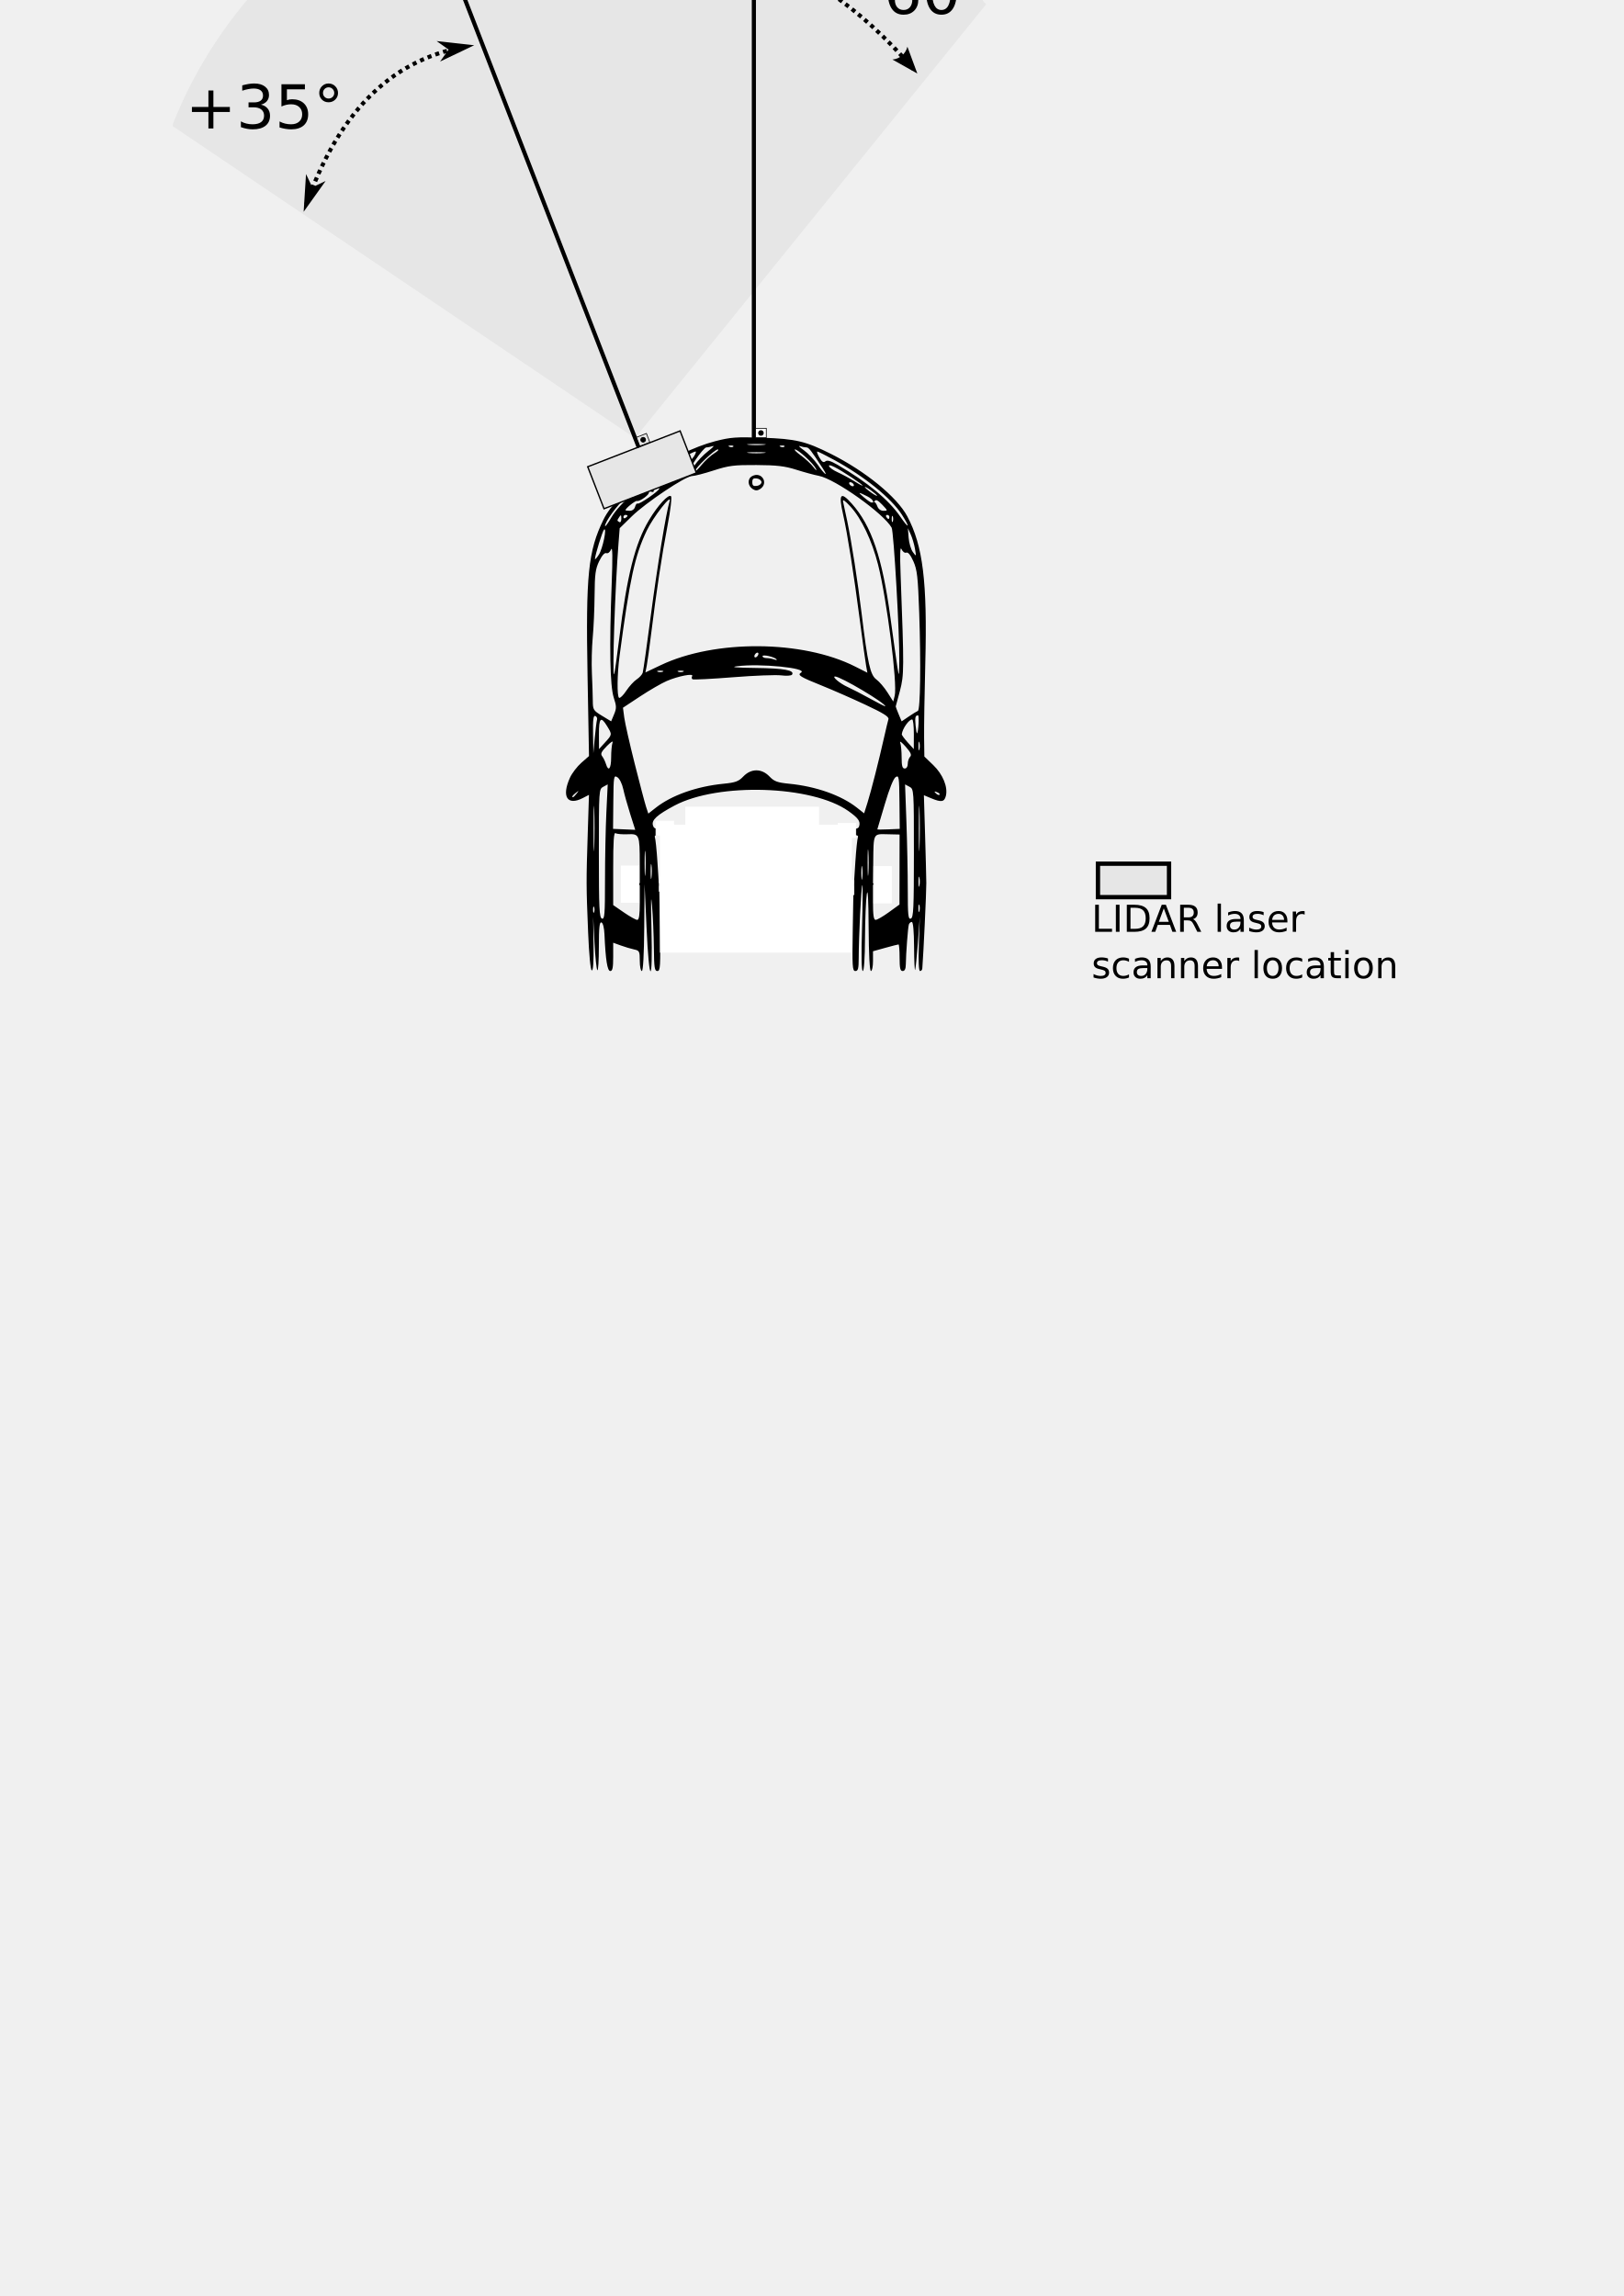
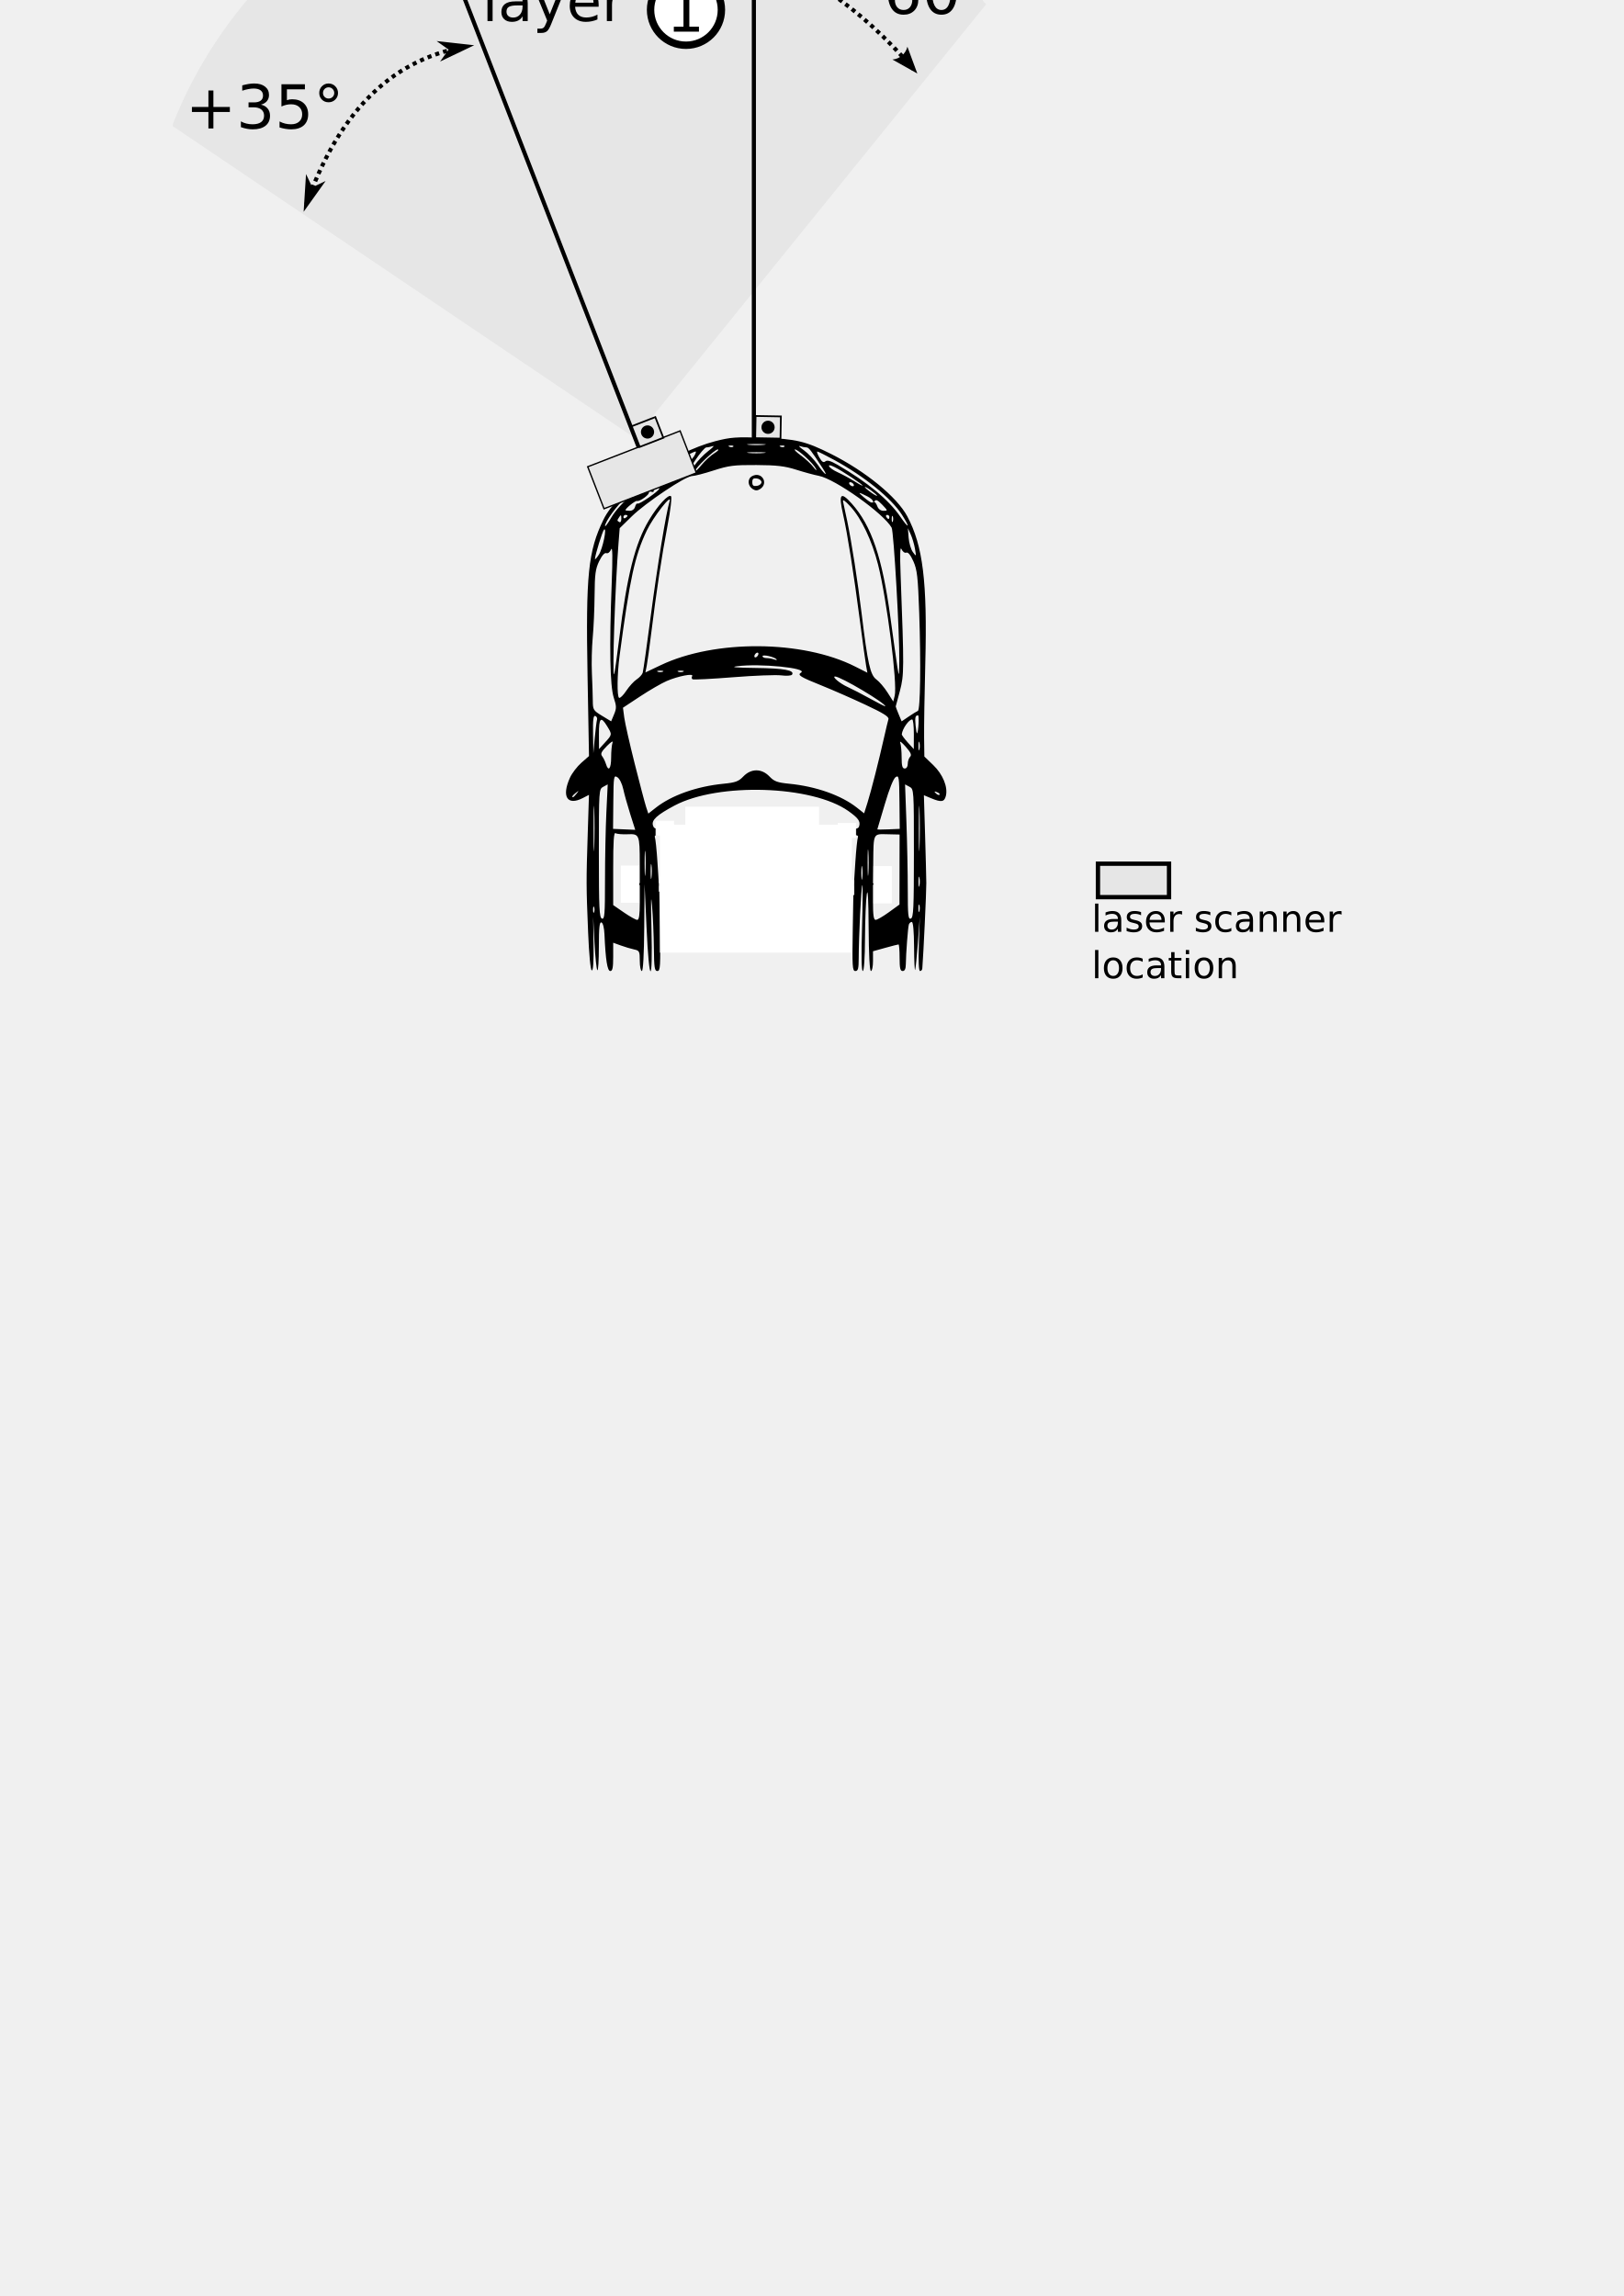
<svg xmlns="http://www.w3.org/2000/svg" width="210mm" height="297mm" id="svg2" version="1.1">
  <defs id="defs4">
    <marker orient="auto" refY="0.0" refX="0.0" id="Arrow1Mend" style="overflow:visible;">
      <path id="path7470" d="M 0.0,0.0 L 5.0,-5.0 L -12.5,0.0 L 5.0,5.0 L 0.0,0.0 z " style="fill-rule:evenodd;stroke:#000000;stroke-width:1.0pt;marker-start:none;" transform="scale(0.4) rotate(180) translate(10,0)" />
    </marker>
    <marker orient="auto" refY="0.0" refX="0.0" id="Arrow1Mstart" style="overflow:visible">
      <path id="path7467" d="M 0.0,0.0 L 5.0,-5.0 L -12.5,0.0 L 5.0,5.0 L 0.0,0.0 z " style="fill-rule:evenodd;stroke:#000000;stroke-width:1.0pt;marker-start:none" transform="scale(0.4) translate(10,0)" />
    </marker>
    <marker orient="auto" refY="0.0" refX="0.0" id="Arrow2Mend" style="overflow:visible;">
      <path id="path7488" style="font-size:12.0;fill-rule:evenodd;stroke-width:0.625;stroke-linejoin:round;" d="M 8.719,4.034 L -2.207,0.016 L 8.719,-4.002 C 6.973,-1.63 6.983,1.616 8.719,4.034 z " transform="scale(0.6) rotate(180) translate(0,0)" />
    </marker>
    <marker orient="auto" refY="0.0" refX="0.0" id="Arrow2Mstart" style="overflow:visible">
      <path id="path7485" style="font-size:12.0;fill-rule:evenodd;stroke-width:0.625;stroke-linejoin:round" d="M 8.719,4.034 L -2.207,0.016 L 8.719,-4.002 C 6.973,-1.63 6.983,1.616 8.719,4.034 z " transform="scale(0.6) translate(0,0)" />
    </marker>
    <marker orient="auto" refY="0.0" refX="0.0" id="Arrow1Lstart" style="overflow:visible">
      <path id="path7461" d="M 0.0,0.0 L 5.0,-5.0 L -12.5,0.0 L 5.0,5.0 L 0.0,0.0 z " style="fill-rule:evenodd;stroke:#000000;stroke-width:1.0pt;marker-start:none" transform="scale(0.8) translate(12.5,0)" />
    </marker>
    <marker orient="auto" refY="0" refX="0" id="Arrow1Mstart-8" style="overflow:visible">
      <path id="path7467-1" d="M 0,0 5,-5 -12.5,0 5,5 0,0 z" style="fill-rule:evenodd;stroke:#000000;stroke-width:1pt;marker-start:none" transform="matrix(0.4,0,0,0.4,4,0)" />
    </marker>
    <marker orient="auto" refY="0" refX="0" id="Arrow1Mend-8" style="overflow:visible">
      <path id="path7470-3" d="M 0,0 5,-5 -12.5,0 5,5 0,0 z" style="fill-rule:evenodd;stroke:#000000;stroke-width:1pt;marker-start:none" transform="matrix(-0.4,0,0,-0.4,-4,0)" />
    </marker>
    <marker orient="auto" refY="0" refX="0" id="Arrow2Mstart-7" style="overflow:visible">
      <path id="path7485-1" style="font-size:12px;fill-rule:evenodd;stroke-width:0.625;stroke-linejoin:round" d="M 8.719,4.034 -2.207,0.016 8.719,-4.002 c -1.745,2.372 -1.735,5.617 -6e-7,8.035 z" transform="scale(0.6,0.6)" />
    </marker>
    <marker orient="auto" refY="0" refX="0" id="Arrow2Mend-7" style="overflow:visible">
      <path id="path7488-0" style="font-size:12px;fill-rule:evenodd;stroke-width:0.625;stroke-linejoin:round" d="M 8.719,4.034 -2.207,0.016 8.719,-4.002 c -1.745,2.372 -1.735,5.617 -6e-7,8.035 z" transform="scale(-0.6,-0.6)" />
    </marker>
    <marker orient="auto" refY="0" refX="0" id="marker9490" style="overflow:visible">
      <path id="path9492" style="font-size:12px;fill-rule:evenodd;stroke-width:0.625;stroke-linejoin:round" d="M 8.719,4.034 -2.207,0.016 8.719,-4.002 c -1.745,2.372 -1.735,5.617 -6e-7,8.035 z" transform="scale(-0.6,-0.6)" />
    </marker>
    <marker orient="auto" refY="0" refX="0" id="Arrow2Mend-4" style="overflow:visible">
      <path id="path7488-8" style="font-size:12px;fill-rule:evenodd;stroke-width:0.625;stroke-linejoin:round" d="M 8.719,4.034 -2.207,0.016 8.719,-4.002 c -1.745,2.372 -1.735,5.617 -6e-7,8.035 z" transform="scale(-0.6,-0.6)" />
    </marker>
    <marker orient="auto" refY="0" refX="0" id="Arrow2Mstart-4" style="overflow:visible">
      <path id="path7485-0" style="font-size:12px;fill-rule:evenodd;stroke-width:0.625;stroke-linejoin:round" d="M 8.719,4.034 -2.207,0.016 8.719,-4.002 c -1.745,2.372 -1.735,5.617 -6e-7,8.035 z" transform="scale(0.6,0.6)" />
    </marker>
    <marker orient="auto" refY="0" refX="0" id="marker9719" style="overflow:visible">
      <path id="path9721" style="font-size:12px;fill-rule:evenodd;stroke-width:0.625;stroke-linejoin:round" d="M 8.719,4.034 -2.207,0.016 8.719,-4.002 c -1.745,2.372 -1.735,5.617 -6e-7,8.035 z" transform="scale(-0.6,-0.6)" />
    </marker>
    <marker orient="auto" refY="0" refX="0" id="Arrow1Mstart-7" style="overflow:visible">
      <path id="path7467-6" d="M 0,0 5,-5 -12.5,0 5,5 0,0 z" style="fill-rule:evenodd;stroke:#000000;stroke-width:1pt;marker-start:none" transform="matrix(0.4,0,0,0.4,4,0)" />
    </marker>
    <marker orient="auto" refY="0" refX="0" id="Arrow1Mend-3" style="overflow:visible">
      <path id="path7470-2" d="M 0,0 5,-5 -12.5,0 5,5 0,0 z" style="fill-rule:evenodd;stroke:#000000;stroke-width:1pt;marker-start:none" transform="matrix(-0.4,0,0,-0.4,-4,0)" />
    </marker>
    <marker orient="auto" refY="0" refX="0" id="Arrow2Mend-0" style="overflow:visible">
      <path id="path7488-9" style="font-size:12px;fill-rule:evenodd;stroke-width:0.625;stroke-linejoin:round" d="M 8.719,4.034 -2.207,0.016 8.719,-4.002 c -1.745,2.372 -1.735,5.617 -6e-7,8.035 z" transform="scale(-0.6,-0.6)" />
    </marker>
    <marker orient="auto" refY="0" refX="0" id="Arrow2Mstart-3" style="overflow:visible">
      <path id="path7485-9" style="font-size:12px;fill-rule:evenodd;stroke-width:0.625;stroke-linejoin:round" d="M 8.719,4.034 -2.207,0.016 8.719,-4.002 c -1.745,2.372 -1.735,5.617 -6e-7,8.035 z" transform="scale(0.6,0.6)" />
    </marker>
    <marker orient="auto" refY="0" refX="0" id="marker9915" style="overflow:visible">
      <path id="path9917" style="font-size:12px;fill-rule:evenodd;stroke-width:0.625;stroke-linejoin:round" d="M 8.719,4.034 -2.207,0.016 8.719,-4.002 c -1.745,2.372 -1.735,5.617 -6e-7,8.035 z" transform="scale(-0.6,-0.6)" />
    </marker>
    <marker orient="auto" refY="0" refX="0" id="Arrow1Mstart-9" style="overflow:visible">
      <path id="path7467-0" d="M 0,0 5,-5 -12.5,0 5,5 0,0 z" style="fill-rule:evenodd;stroke:#000000;stroke-width:1pt;marker-start:none" transform="matrix(0.4,0,0,0.4,4,0)" />
    </marker>
    <marker orient="auto" refY="0" refX="0" id="Arrow1Mend-4" style="overflow:visible">
      <path id="path7470-6" d="M 0,0 5,-5 -12.5,0 5,5 0,0 z" style="fill-rule:evenodd;stroke:#000000;stroke-width:1pt;marker-start:none" transform="matrix(-0.4,0,0,-0.4,-4,0)" />
    </marker>
    <marker orient="auto" refY="0" refX="0" id="Arrow2Mend-6" style="overflow:visible">
      <path id="path7488-6" style="font-size:12px;fill-rule:evenodd;stroke-width:0.625;stroke-linejoin:round" d="M 8.719,4.034 -2.207,0.016 8.719,-4.002 c -1.745,2.372 -1.735,5.617 -6e-7,8.035 z" transform="scale(-0.6,-0.6)" />
    </marker>
    <marker orient="auto" refY="0" refX="0" id="Arrow2Mstart-77" style="overflow:visible">
      <path id="path7485-6" style="font-size:12px;fill-rule:evenodd;stroke-width:0.625;stroke-linejoin:round" d="M 8.719,4.034 -2.207,0.016 8.719,-4.002 c -1.745,2.372 -1.735,5.617 -6e-7,8.035 z" transform="scale(0.6,0.6)" />
    </marker>
    <marker orient="auto" refY="0" refX="0" id="marker11349" style="overflow:visible">
      <path id="path11351" style="font-size:12px;fill-rule:evenodd;stroke-width:0.625;stroke-linejoin:round" d="M 8.719,4.034 -2.207,0.016 8.719,-4.002 c -1.745,2.372 -1.735,5.617 -6e-7,8.035 z" transform="scale(-0.6,-0.6)" />
    </marker>
    <marker orient="auto" refY="0" refX="0" id="Arrow1Mstart-1" style="overflow:visible">
      <path id="path7467-5" d="M 0,0 5,-5 -12.5,0 5,5 0,0 z" style="fill-rule:evenodd;stroke:#000000;stroke-width:1pt;marker-start:none" transform="matrix(0.4,0,0,0.4,4,0)" />
    </marker>
    <marker orient="auto" refY="0" refX="0" id="Arrow1Mend-1" style="overflow:visible">
      <path id="path7470-20" d="M 0,0 5,-5 -12.5,0 5,5 0,0 z" style="fill-rule:evenodd;stroke:#000000;stroke-width:1pt;marker-start:none" transform="matrix(-0.4,0,0,-0.4,-4,0)" />
    </marker>
  </defs>
  <g id="layer1">
    <g id="g5353" transform="translate(-5.47545,9.85581)">
      <path id="path2940" d="m 284.081,370.372 c 1.002,-2.205 3.506,-5.488 5.565,-7.295 l 3.743,-3.287 -0.708,-39.205 c -0.894,-49.495 0.284,-61.028 7.815,-76.473 6.905,-14.163 33.544,-32.817 54.668,-38.282 7.407,-1.917 10.24,-2.124 23,-1.684 16.33,0.563 21.094,1.691 33.552,7.944 16.847,8.457 32.216,21.028 37.247,30.466 7.68,14.41 9.85,32.088 8.815,71.824 -0.387,14.85 -0.648,31.192 -0.581,36.316 l 0.122,9.316 4.345,4.184 c 4.716,4.541 7.254,10.755 6.165,15.094 -0.744,2.966 -2.228,3.196 -7.206,1.116 l -3.529,-1.475 0.563,18.725 c 0.31,10.299 0.588,21.2 0.617,24.225 0.042,4.242 -1.377,34.493 -1.957,41.75 -0.055,0.688 -0.552,1.25 -1.104,1.25 -0.644,0 -0.845,-4.754 -0.56,-13.25 l 0.443,-13.25 -0.923,12.45 c -0.507,6.847 -1.12,12.922 -1.361,13.5 -0.241,0.578 -0.473,-4.462 -0.517,-11.2 -0.05,-7.697 -0.462,-12.25 -1.11,-12.25 -0.567,0 -1.216,0.562 -1.443,1.25 -0.44,1.338 -1.413,14.124 -1.483,19.5 -0.029,2.203 -0.526,3.25 -1.543,3.25 -1.179,0 -1.5,-1.389 -1.5,-6.5 0,-3.575 -0.232,-6.5 -0.515,-6.5 -0.283,0 -3.208,0.749 -6.5,1.664 l -5.985,1.664 0,4.836 c 0,2.66 -0.45,4.836 -1,4.836 -0.631,0 -1.049,-7.839 -1.134,-21.25 -0.089,-14.212 -0.392,-19.594 -0.912,-16.25 -0.428,2.75 -0.818,12.312 -0.866,21.25 -0.054,10.011 -0.468,16.25 -1.079,16.25 -0.643,0 -0.771,-7.454 -0.362,-21.25 0.346,-11.688 0.402,-21.025 0.125,-20.75 -0.532,0.527 -1.743,25.117 -1.761,35.75 -0.009,5.093 -0.311,6.25 -1.632,6.25 -1.456,0 -1.584,-2.126 -1.25,-20.75 l 0.372,-20.75 -20.5,-0.531 -20.5,-0.531 20.603,-0.219 20.603,-0.219 0.679,-10.501 c 0.373,-5.775 0.938,-11.175 1.254,-12 0.5,-1.304 -2.24,-1.499 -21.032,-1.499 -13.738,0 -21.607,-0.364 -21.607,-1 0,-0.635 7.794,-1 21.383,-1 20.373,0 21.408,-0.092 21.894,-1.954 0.603,-2.304 -0.532,-3.861 -5.278,-7.241 -17.682,-12.596 -63.655,-14.063 -85,-2.712 -8.609,4.578 -11.382,7.129 -10.561,9.715 0.688,2.168 0.932,2.192 22.687,2.192 14.406,0 21.778,0.345 21.374,1 -0.381,0.617 -8.879,1 -22.166,1 -18.739,0 -21.473,0.195 -20.973,1.499 0.316,0.825 0.881,6.225 1.254,12 l 0.679,10.501 21.103,0.219 21.103,0.219 -21,0.531 -21,0.531 0.354,20.75 c 0.316,18.525 0.182,20.75 -1.25,20.75 -1.371,0 -1.621,-1.638 -1.716,-11.25 -0.062,-6.188 -0.468,-15.525 -0.904,-20.75 -0.529,-6.345 -0.621,-2.608 -0.278,11.25 0.695,28.067 -1.129,27.688 -2.403,-0.5 l -0.961,-21.25 -0.171,21.25 c -0.108,13.386 -0.541,21.25 -1.171,21.25 -0.55,0 -1,-2.241 -1,-4.981 0,-4.626 -0.196,-5.022 -2.75,-5.563 -1.512,-0.32 -4.438,-1.193 -6.5,-1.939 l -3.75,-1.356 0,6.92 c 0,5.312 -0.33,6.92 -1.42,6.92 -1.439,0 -2.3,-5.422 -2.844,-17.921 -0.142,-3.268 -0.732,-5.585 -1.486,-5.833 -0.954,-0.315 -1.25,2.485 -1.25,11.838 0,6.737 -0.332,11.918 -0.739,11.511 -0.406,-0.406 -1.034,-6.444 -1.394,-13.417 l -0.655,-12.678 0.181,13.262 c 0.12,8.789 -0.169,13.147 -0.856,12.919 -0.628,-0.208 -1.338,-7.605 -1.8,-18.762 -0.93,-22.445 -0.938,-24.611 -0.18,-48.236 l 0.604,-18.817 -3.031,1.567 c -7.559,3.909 -10.464,-0.699 -6.265,-9.941 z m 1.513,9.509 c 0.208,0 0.995,-0.787 1.75,-1.75 1.244,-1.586 1.208,-1.621 -0.378,-0.378 -1.666,1.306 -2.195,2.128 -1.372,2.128 z m 9.654,-47.096 c 0.03,4.36 0.262,4.736 4.502,7.309 l 4.471,2.713 1.42,-3.398 c 1.243,-2.975 1.224,-3.997 -0.154,-8.213 -1.841,-5.633 -2.194,-24.83 -1.017,-55.315 0.516,-13.371 0.436,-18.76 -0.256,-17.145 -0.578,1.348 -1.582,2.135 -2.348,1.841 -0.845,-0.324 -2.133,1.121 -3.494,3.922 -1.824,3.755 -2.17,6.312 -2.254,16.659 -0.055,6.723 -0.464,16.048 -0.911,20.723 -0.446,4.675 -0.627,12.507 -0.401,17.404 0.226,4.897 0.425,10.972 0.442,13.5 z m 0.966,18.096 c 0.383,-4.125 0.877,-8.119 1.099,-8.875 0.222,-0.756 -0.159,-1.581 -0.847,-1.833 -0.95,-0.348 -1.214,1.782 -1.099,8.875 l 0.151,9.333 0.696,-7.5 z m -0.252,53.199 c 0.182,-5.115 0.181,-13.215 -0.002,-18 -0.183,-4.785 -0.332,-0.599 -0.331,9.301 10e-4,9.9 0.151,13.815 0.333,8.699 z m -0.084,32.051 c 0.277,-0.688 0.277,-1.812 0,-2.5 -0.277,-0.688 -0.504,-0.125 -0.504,1.25 0,1.375 0.227,1.938 0.504,1.25 z m 2.352,-174.841 c 1.899,-2.963 4.09,-13.67 2.495,-12.194 -0.741,0.685 -4.308,12.213 -4.421,14.285 -0.03,0.55 0.837,-0.391 1.926,-2.091 z m 3.015,91.825 c 3.518,-3.868 3.514,-3.831 0.982,-7.984 -3.048,-4.999 -4.014,-4.029 -3.982,4 l 0.029,7.25 2.971,-3.266 z m 0.42,10.516 c 1.226,4.023 2.551,2.378 2.551,-3.168 0,-2.98 0.306,-6.243 0.681,-7.25 0.396,-1.064 -0.763,-0.365 -2.764,1.668 -2.766,2.811 -3.219,3.795 -2.299,5 0.63,0.825 1.454,2.513 1.831,3.75 z m -1.949,75.612 c 1.301,0.499 1.5,-1.981 1.5,-18.735 0,-10.621 0.297,-25.511 0.661,-33.09 l 0.661,-13.779 -2.161,1.156 c -2.144,1.147 -2.161,1.402 -2.161,32.514 0,26.951 0.211,31.439 1.5,31.933 z m 4.673,-196.231 c 1.9,-3.26 5.829,-7.581 10.002,-11 9.668,-7.92 24.791,-17.276 26.863,-16.618 1.096,0.348 2.283,-0.355 3.352,-1.987 0.91,-1.389 1.307,-2.519 0.882,-2.511 -1.546,0.028 -15.936,8.295 -22.273,12.796 -3.575,2.539 -8.708,6.658 -11.407,9.153 -4.811,4.448 -10.615,12.399 -10.571,14.483 0.012,0.58 1.43,-1.362 3.151,-4.315 z m 1.264,76.765 c 0.241,-0.241 1.371,-8.078 2.511,-17.417 3.757,-30.761 7.732,-46.565 14.585,-57.987 4.327,-7.212 9.523,-12.835 10.737,-11.621 0.5,0.5 -0.225,6.607 -1.693,14.252 -2.751,14.331 -5.532,32.705 -8.013,52.941 -0.847,6.91 -1.828,14.003 -2.18,15.761 l -0.639,3.197 7.575,-3.597 c 26.436,-12.554 69.262,-12.255 94.852,0.662 l 6.079,3.069 -0.607,-3.328 c -0.334,-1.83 -1.719,-11.878 -3.077,-22.328 -2.954,-22.731 -6.073,-42.43 -8.196,-51.762 -2.299,-10.106 -1.239,-11.407 4.266,-5.238 9.643,10.805 14.923,26.384 18.887,55.728 1.432,10.6 2.965,21.522 3.408,24.272 0.772,4.802 0.808,4.683 0.918,-3 0.187,-13.033 -2.695,-63.342 -3.737,-65.245 -3.75,-6.848 -27.625,-23.849 -35.615,-25.36 -2.2,-0.416 -7.15,-1.757 -11,-2.981 -5.61,-1.783 -9.481,-2.238 -19.5,-2.293 -10.995,-0.061 -13.513,0.259 -20.911,2.655 -4.626,1.498 -9.375,2.724 -10.553,2.724 -3.157,0 -22.614,13.026 -29.444,19.711 l -5.913,5.789 -0.587,7.5 c -1.663,21.243 -3.135,64.876 -2.154,63.896 z m 67.502,-96.863 c 4.659,-2.493 8.283,3.557 3.811,6.36 -1.27,0.796 -2.23,0.796 -3.5,0 -2.584,-1.62 -2.752,-5.054 -0.311,-6.36 z m 2.311,4.787 c 1.238,-0.176 2.25,-0.995 2.25,-1.82 0,-0.825 -1.012,-1.644 -2.25,-1.82 -1.732,-0.246 -2.25,0.173 -2.25,1.82 0,1.646 0.518,2.065 2.25,1.82 z m -64.897,167.913 5.423,0.233 -2.446,-7.702 c -1.345,-4.236 -2.886,-9.756 -3.424,-12.265 -0.547,-2.548 -1.803,-5.077 -2.846,-5.728 -1.785,-1.115 -1.873,-0.587 -1.999,12.032 l -0.132,13.198 5.423,0.233 z m -0.095,40.645 c 2.892,1.992 5.817,3.622 6.5,3.622 0.891,0 1.241,-2.402 1.241,-8.518 l 0,-8.518 -3.75,0.268 c -2.062,0.147 -3.75,-0.182 -3.75,-0.732 0,-0.55 1.688,-0.879 3.75,-0.732 l 3.75,0.268 -0.014,-9.768 c -0.019,-13.958 -0.206,-14.403 -5.934,-14.141 -2.58,0.118 -5.223,-0.114 -5.872,-0.515 -0.89,-0.55 -1.18,3.677 -1.18,17.208 l 0,17.937 5.259,3.622 z m -2.259,-190.878 c 0.558,0.345 0.993,-0.403 0.985,-1.691 -0.012,-1.858 -0.205,-2.016 -0.985,-0.809 -1.202,1.861 -1.202,1.757 0,2.5 z m -0.122,85.925 c 0.483,0.298 2.057,-1.239 3.498,-3.417 1.441,-2.178 3.728,-4.685 5.083,-5.573 1.355,-0.888 2.694,-2.361 2.976,-3.274 0.282,-0.913 2.076,-13.586 3.985,-28.161 3.097,-23.636 7.501,-50.447 9.137,-55.621 1.379,-4.362 -8.052,7.728 -11.165,14.314 -5.867,12.409 -8.24,23.366 -13.282,61.306 -1.177,8.86 -1.302,19.764 -0.233,20.425 z m 3.122,-87.925 c 0.55,-0.34 1,-0.816 1,-1.059 0,-0.243 -0.45,-0.441 -1,-0.441 -0.55,0 -1,0.477 -1,1.059 0,0.582 0.45,0.781 1,0.441 z m 4.541,120.231 c 2.462,9.773 4.96,19.239 5.551,21.037 l 1.075,3.268 3.667,-2.885 c 7.733,-6.085 19.993,-10.422 33.114,-11.715 5.833,-0.575 7.343,-1.131 9.669,-3.559 3.813,-3.98 8.952,-3.98 12.766,0 2.326,2.428 3.837,2.984 9.669,3.559 13.063,1.287 25.382,5.631 33.03,11.648 l 3.583,2.818 1.649,-5.233 c 1.759,-5.579 5.59,-20.663 8.171,-32.17 0.864,-3.85 1.79,-7.716 2.059,-8.592 0.372,-1.212 -2.319,-2.908 -11.278,-7.108 -6.472,-3.034 -16.042,-7.233 -21.267,-9.332 -10.688,-4.293 -12.096,-5.174 -10.174,-6.362 3.626,-2.241 -20.156,-4.602 -31.326,-3.11 -3.416,0.456 -0.464,0.722 9.322,0.839 13.701,0.164 18.938,1.125 17.631,3.239 -0.34,0.55 -2.637,0.718 -5.278,0.384 -2.572,-0.325 -13.201,0.087 -23.62,0.915 -10.419,0.827 -19.314,1.276 -19.766,0.996 -0.452,-0.28 -0.533,-0.976 -0.179,-1.548 0.946,-1.531 -6.89,-0.02 -12.476,2.405 -2.549,1.107 -8.396,4.495 -12.995,7.53 l -8.361,5.517 0.643,4.844 c 0.353,2.664 2.657,12.84 5.119,22.613 z m -2.447,-123.731 c 1.249,0 2.304,-0.803 2.614,-1.989 0.286,-1.094 0.84,-1.791 1.23,-1.55 0.829,0.512 10.588,-6.232 10.511,-7.264 -0.029,-0.384 0.871,-1.529 2,-2.546 1.67,-1.504 1.401,-1.459 -1.448,0.245 -1.925,1.152 -3.369,2.601 -3.209,3.221 0.17,0.659 -0.371,0.873 -1.302,0.516 -0.876,-0.336 -1.348,-0.216 -1.049,0.268 0.609,0.985 -4.444,4.692 -5.826,4.275 -0.778,-0.235 -5.613,3.639 -5.613,4.498 0,0.179 0.942,0.326 2.094,0.326 z m 8.656,-10.872 c 6.254,-4.393 14.379,-9.128 15.662,-9.128 0.755,0 1.624,-0.652 1.93,-1.449 0.398,-1.037 0.073,-1.266 -1.143,-0.806 -1.727,0.654 -15.577,9.494 -17.917,11.436 -2.343,1.945 -1.323,1.908 1.468,-0.053 z m -1.012,188.088 c 0.203,-2.906 0.201,-7.406 -0.005,-10 -0.205,-2.594 -0.371,-0.216 -0.368,5.284 0.003,5.5 0.171,7.622 0.373,4.716 z m 2.986,2.016 c 0.223,-1.797 0.218,-4.497 -0.01,-6 -0.228,-1.503 -0.41,-0.032 -0.405,3.268 0.006,3.3 0.192,4.529 0.415,2.732 z m 5.525,-100.57 c 0.688,-0.277 0.125,-0.504 -1.25,-0.504 -1.375,0 -1.938,0.227 -1.25,0.504 0.688,0.277 1.812,0.277 2.5,0 z m 10,0 c 0.688,-0.277 0.125,-0.504 -1.25,-0.504 -1.375,0 -1.938,0.227 -1.25,0.504 0.688,0.277 1.812,0.277 2.5,0 z m 2.236,-96.662 c 0.267,0 1.683,-1.81 3.147,-4.022 1.464,-2.212 4.508,-5.422 6.764,-7.133 2.256,-1.711 3.278,-2.826 2.271,-2.478 -1.007,0.348 -2.412,0.633 -3.121,0.633 -0.709,0 -3.143,2.812 -5.409,6.25 -4.329,6.566 -4.428,6.75 -3.653,6.75 z m 6.684,-4.39 c 1.744,-2.115 4.556,-4.691 6.25,-5.724 1.694,-1.033 2.453,-1.88 1.687,-1.882 -1.503,-0.004 -11.107,9.145 -11.107,10.581 0,0.479 1.427,-0.86 3.17,-2.975 z m 15.559,-9.005 c 0.332,-0.332 -0.258,-0.569 -1.312,-0.525 -1.165,0.048 -1.402,0.285 -0.604,0.604 0.722,0.289 1.584,0.253 1.917,-0.079 z m 15.021,-0.876 c 2.062,-0.216 0.375,-0.392 -3.75,-0.392 -4.125,0 -5.812,0.177 -3.75,0.392 2.062,0.216 5.438,0.216 7.5,0 z m 0,4 c 2.062,-0.216 0.375,-0.392 -3.75,-0.392 -4.125,0 -5.812,0.177 -3.75,0.392 2.062,0.216 5.438,0.216 7.5,0 z m -3.75,99.772 c 0.55,-0.34 1,-1.068 1,-1.618 0,-0.55 -0.45,-0.722 -1,-0.382 -0.55,0.34 -1,1.068 -1,1.618 0,0.55 0.45,0.722 1,0.382 z m 4.918,0.5 c 1.055,0 2.743,0.297 3.75,0.659 1.007,0.363 1.555,0.349 1.218,-0.031 -1.099,-1.235 -6.886,-2.545 -6.886,-1.559 0,0.512 0.863,0.93 1.918,0.93 z m 8.811,-103.396 c 0.332,-0.332 -0.258,-0.569 -1.312,-0.525 -1.165,0.048 -1.402,0.285 -0.604,0.604 0.722,0.289 1.584,0.253 1.917,-0.079 z m 14.159,10.031 c 1.284,1.656 1.799,1.984 1.219,0.778 -1.237,-2.573 -8.693,-9.414 -10.261,-9.414 -0.631,0 0.645,1.298 2.836,2.885 2.191,1.587 4.983,4.174 6.205,5.75 z m 2.116,-1.129 c 3.319,4.824 5.408,6.316 2.442,1.744 -5.751,-8.865 -6.832,-10.25 -7.997,-10.25 -0.707,0 -2.11,-0.279 -3.117,-0.619 -1.007,-0.34 -0.164,0.562 1.875,2.006 2.038,1.444 5.098,4.648 6.798,7.119 z m 3.706,-1.681 c 0.9,-0.747 2.589,-0.262 6.021,1.73 14.449,8.386 24.942,17.042 30.519,25.177 4.371,6.374 5.088,5.752 0.907,-0.787 -5.191,-8.117 -18.379,-18.791 -33.157,-26.835 -4.125,-2.245 -7.817,-4.089 -8.203,-4.097 -0.387,-0.008 0.054,1.305 0.979,2.918 1.244,2.167 2.009,2.661 2.934,1.894 z m 6.061,5.338 c 2.051,0.915 5.642,2.853 7.979,4.307 6.032,3.751 5.28,2.496 -1.006,-1.677 -7.469,-4.959 -11.806,-7.111 -11.197,-5.555 0.272,0.694 2.172,2.01 4.223,2.925 z m 4.715,104.914 c 2.208,0.992 7.277,3.616 11.264,5.83 3.987,2.214 7.25,3.854 7.25,3.644 0,-1.595 -21.852,-14.551 -24.541,-14.551 -1.703,0 2.376,3.436 6.027,5.078 z m -0.087,-81.078 c 2.117,10.111 5.161,29.68 7.078,45.5 2.928,24.169 4.181,29.764 7.153,31.935 1.457,1.064 3.914,3.93 5.46,6.369 l 2.812,4.434 0.703,-2.8 c 1.43,-5.699 -3.828,-47.175 -8.132,-64.142 -2.977,-11.734 -8.125,-22.575 -13.468,-28.358 -2.767,-2.995 -3.95,-3.788 -3.639,-2.438 0.254,1.1 1.168,5.375 2.032,9.5 z m 2.719,-17 c 0.55,0 0.722,-0.45 0.382,-1 -0.34,-0.55 -1.068,-1 -1.618,-1 -0.55,0 -0.722,0.45 -0.382,1 0.34,0.55 1.068,1 1.618,1 z m 9.132,7.964 c 0.412,0.02 1.036,-0.076 1.385,-0.214 0.349,-0.138 1.01,0.762 1.468,2 0.521,1.407 1.663,2.25 3.052,2.25 2.146,0 2.125,-0.099 -0.657,-3.002 -2.1,-2.192 -3.091,-2.664 -3.672,-1.75 -0.477,0.752 -0.801,0.817 -0.811,0.163 -0.008,-0.599 -1.253,-1.71 -2.765,-2.468 -4.597,-2.304 -4.875,-2.237 -1.75,0.427 1.65,1.407 3.337,2.574 3.75,2.594 z m -4.534,183.786 c 0.229,-1.512 0.229,-3.987 0,-5.5 -0.229,-1.512 -0.417,-0.275 -0.417,2.75 0,3.025 0.187,4.263 0.417,2.75 z m 4.284,-188.75 c 1.65,1.175 3,1.911 3,1.636 0,-0.275 -1.35,-1.461 -3,-2.636 -1.65,-1.175 -3,-1.911 -3,-1.636 0,0.275 1.35,1.461 3,2.636 z m -1.263,186.25 c 0.202,-2.888 0.202,-7.612 0,-10.5 -0.202,-2.888 -0.367,-0.525 -0.367,5.25 0,5.775 0.165,8.137 0.367,5.25 z m 5.225,4.258 c 1.629,-0.358 3.727,-0.222 4.663,0.301 1.541,0.862 1.505,1.014 -0.377,1.611 -1.143,0.363 -3.241,0.368 -4.663,0.011 l -2.585,-0.649 0,8.608 c 0,6.389 0.335,8.608 1.298,8.608 0.714,0 3.625,-1.688 6.471,-3.75 l 5.173,-3.75 0.029,-17.119 0.029,-17.119 -5.926,-0.134 c -7.064,-0.16 -6.796,-0.686 -6.958,13.702 l -0.116,10.329 2.962,-0.651 z m 4.573,-25.771 5.535,-0.238 -0.132,-13.198 c -0.122,-12.246 -0.256,-13.12 -1.862,-12.117 -1.062,0.663 -3.105,5.761 -5.288,13.198 -1.956,6.664 -3.609,12.224 -3.673,12.355 -0.064,0.131 2.375,0.131 5.419,0 z m 0.024,-151.738 c 0.243,0 0.441,-0.45 0.441,-1 0,-0.55 -0.477,-1 -1.059,-1 -0.582,0 -0.781,0.45 -0.441,1 0.34,0.55 0.816,1 1.059,1 z m 2.103,1.25 c 0.277,-0.688 0.277,-1.812 0,-2.5 -0.277,-0.688 -0.504,-0.125 -0.504,1.25 0,1.375 0.227,1.938 0.504,1.25 z m 2.838,94.097 1.501,3.592 3.532,-2.397 c 1.943,-1.318 3.924,-2.542 4.402,-2.719 1.204,-0.446 1.519,-23.307 0.659,-47.822 -0.623,-17.751 -1.004,-21.142 -2.844,-25.285 -1.384,-3.116 -2.596,-4.604 -3.476,-4.267 -0.767,0.294 -1.778,-0.447 -2.338,-1.715 -0.677,-1.533 -0.817,2.314 -0.444,12.267 1.743,46.582 1.729,49.121 -0.321,57 -1.073,4.125 -2.001,7.558 -2.061,7.628 -0.06,0.07 0.565,1.744 1.391,3.719 z m 1.499,21.234 c 0,4.15 0.351,5.418 1.5,5.418 0.899,0 1.5,-0.922 1.5,-2.3 0,-1.265 0.517,-2.817 1.149,-3.449 0.865,-0.865 0.322,-2.088 -2.197,-4.95 -1.84,-2.091 -3.032,-2.977 -2.649,-1.97 0.384,1.007 0.697,4.27 0.697,7.25 z m 2.971,-7.348 2.971,3.266 0.029,-7.25 c 0.016,-3.987 -0.351,-7.25 -0.816,-7.25 -1.601,0 -4.786,4.539 -5.076,7.234 -0.043,0.404 1.258,2.204 2.892,4 z m 0.029,71.895 c 0,12.752 0.208,14.728 1.5,14.233 1.289,-0.495 1.5,-4.982 1.5,-31.933 0,-31.119 -0.017,-31.367 -2.162,-32.515 l -2.162,-1.157 0.662,18.282 c 0.364,10.055 0.662,24.946 0.662,33.091 z m 2.495,-164.95 c 1.691,2.299 1.701,2.282 1.02,-1.647 -0.378,-2.183 -1.31,-5.333 -2.07,-7 l -1.382,-3.031 0.362,4.679 c 0.199,2.573 1.13,5.723 2.07,7 z m 2.042,88.618 c 0.68,-0.68 1.123,-8.797 0.48,-8.797 -1.347,0 -1.574,0.956 -1.188,5.004 0.215,2.26 0.534,3.966 0.707,3.793 z m 1.153,7.953 c 0.252,-0.963 0.252,-2.538 0,-3.5 -0.252,-0.963 -0.457,-0.175 -0.457,1.75 0,1.925 0.206,2.712 0.457,1.75 z m 0.056,47.449 c 0.182,-5.115 0.181,-13.215 -0.002,-18 -0.183,-4.785 -0.332,-0.599 -0.331,9.301 10e-4,9.9 0.151,13.815 0.333,8.699 z m -0.038,19.039 c 0.239,-1.244 0.23,-3.044 -0.02,-4 -0.25,-0.956 -0.446,0.062 -0.435,2.262 0.011,2.2 0.216,2.982 0.455,1.738 z m -0.014,12.493 c 0.254,-0.973 0.237,-2.323 -0.037,-3 -0.274,-0.677 -0.481,0.119 -0.461,1.769 0.02,1.65 0.244,2.204 0.498,1.231 z m 9.833,-56.924 c 0.308,-0.308 -0.247,-0.867 -1.233,-1.243 -1.425,-0.543 -1.54,-0.428 -0.56,0.56 0.678,0.683 1.485,0.991 1.793,0.683 z m -92.61,7.193 c 0.504,0 1.145,0.562 1.424,1.25 0.391,0.963 0.731,0.929 1.482,-0.146 1.196,-1.712 4.177,-0.739 4.177,1.364 0,0.842 -0.45,1.531 -1,1.531 -0.55,0 -1.007,-0.562 -1.015,-1.25 -0.01,-0.834 -0.33,-0.753 -0.959,0.243 -0.698,1.105 -0.415,1.689 1.09,2.245 2.751,1.018 2.055,4.262 -0.915,4.262 -1.244,0 -2.692,0.675 -3.216,1.5 -0.525,0.825 -0.998,1.275 -1.052,1 -0.609,-3.087 -0.514,-5.712 0.242,-6.661 0.576,-0.724 0.529,-1.405 -0.125,-1.809 -1.29,-0.797 -1.392,-3.53 -0.132,-3.53 z m 0.461,13.315 c 0.758,0.291 1.853,0.054 2.433,-0.526 1.352,-1.352 4.189,-0.287 4.189,1.573 0,2.227 -3.042,2.841 -5.641,1.138 -2.577,-1.688 -3.178,-3.028 -0.981,-2.185 z m -0.461,12.685 c 0.504,0 1.179,0.562 1.5,1.25 0.467,1 0.7,1 1.167,0 0.321,-0.688 1.446,-1.25 2.5,-1.25 1.605,0 1.917,0.732 1.917,4.5 0,2.475 -0.239,4.5 -0.532,4.5 -1.226,0 -7.468,-2.949 -7.468,-3.528 0,-0.347 1.293,-0.346 2.873,5.8e-4 2.032,0.446 3.037,0.205 3.431,-0.823 0.767,-1.999 -0.338,-2.866 -1.95,-1.529 -0.731,0.607 -2.01,0.842 -2.842,0.523 -1.624,-0.623 -2.118,-3.643 -0.596,-3.643 z m 0.286,8.375 c 0.439,-0.271 0.797,-0.126 0.797,0.322 0,0.448 1.35,1.412 3,2.143 2.958,1.31 4.181,3.438 1.75,3.046 -0.688,-0.111 -2.057,0.15 -3.043,0.58 -0.986,0.43 -2.111,0.463 -2.5,0.075 -0.976,-0.976 -0.98,-5.563 -0.004,-6.166 z" style="fill:#000000" />
      <rect rx="0" ry="0" y="394.914" x="329.676" height="59.375" width="90.647" id="rect2942" style="fill:#ffffff;fill-opacity:1;fill-rule:nonzero;stroke:#ffffff;stroke-width:3.203;stroke-miterlimit:4;stroke-opacity:1;stroke-dasharray:none" />
      <rect rx="0" ry="0" y="385.899" x="341.793" height="59.902" width="62.702" id="rect2942-1" style="fill:#ffffff;fill-opacity:1;fill-rule:nonzero;stroke:#ffffff;stroke-width:2.676;stroke-miterlimit:4;stroke-opacity:1;stroke-dasharray:none" />
      <rect rx="0" ry="0" y="413.848" x="432.709" height="17.693" width="8.447" id="rect2942-1-4" style="fill:#ffffff;fill-opacity:1;fill-rule:nonzero;stroke:#ffffff;stroke-width:0.534;stroke-miterlimit:4;stroke-opacity:1;stroke-dasharray:none" />
      <rect rx="0" ry="0" y="413.574" x="309.238" height="17.693" width="8.447" id="rect2942-1-4-2" style="fill:#ffffff;fill-opacity:1;fill-rule:nonzero;stroke:#ffffff;stroke-width:0.534;stroke-miterlimit:4;stroke-opacity:1;stroke-dasharray:none" />
      <rect rx="0" ry="0" y="391.575" x="326.114" height="6.938" width="8.642" id="rect2942-1-4-5" style="fill:#ffffff;fill-opacity:1;fill-rule:nonzero;stroke:#ffffff;stroke-width:0.338;stroke-miterlimit:4;stroke-opacity:1;stroke-dasharray:none" />
      <rect rx="0" ry="0" y="392.67" x="415.174" height="6.938" width="8.642" id="rect2942-1-4-5-0" style="fill:#ffffff;fill-opacity:1;fill-rule:nonzero;stroke:#ffffff;stroke-width:0.338;stroke-miterlimit:4;stroke-opacity:1;stroke-dasharray:none" />
      <rect rx="0" ry="0" y="420.595" x="414.269" height="6.938" width="8.642" id="rect2942-1-4-5-0-4" style="fill:#ffffff;fill-opacity:1;fill-rule:nonzero;stroke:#ffffff;stroke-width:0.338;stroke-miterlimit:4;stroke-opacity:1;stroke-dasharray:none" />
      <rect rx="0" ry="0" y="418.952" x="327.757" height="6.938" width="8.642" id="rect2942-1-4-5-0-4-5" style="fill:#ffffff;fill-opacity:1;fill-rule:nonzero;stroke:#ffffff;stroke-width:0.338;stroke-miterlimit:4;stroke-opacity:1;stroke-dasharray:none" />
    </g>
    <rect style="fill:#e6e6e6;fill-opacity:1;fill-rule:nonzero;stroke:#000000;stroke-width:2.114;stroke-miterlimit:4;stroke-opacity:1;stroke-dasharray:none" id="rect2909" width="34.751" height="16.353" x="536.699" y="422.263" />
    <text xml:space="preserve" style="font-size:18.15px;font-style:normal;font-weight:normal;fill:#000000;fill-opacity:1;stroke:none;font-family:Bitstream Vera Sans" x="533.566" y="455.569" id="text2911">
-       <tspan id="tspan2913" x="533.566" y="455.569">LIDAR laser </tspan>
-       <tspan x="533.566" y="478.256" id="tspan2919">scanner location</tspan>
+       <tspan x="533.566" y="455.569" id="tspan2919">laser scanner </tspan>
+       <tspan x="533.566" y="478.256" id="tspan5953">location</tspan>
    </text>
    <path style="fill:#e6e6e6;fill-opacity:1;stroke:none" d="M 218.653,-69.492 C 154.035,-44.428 106.581,4.429 84.436,60.799 l 0.186,-0.039 C 84.515,61.035 84.413,61.312 84.306,61.587 L 310.414,214.179 482.009,2.152 C 481.844,1.904 481.684,1.651 481.518,1.404 l -0.227,0.021 C 428.731,-76.771 319.551,-108.628 218.653,-69.492 z" id="path7241" />
    <rect style="fill:#e6e6e6;fill-opacity:1;stroke:#000000;stroke-width:0.67;stroke-linejoin:miter;stroke-miterlimit:4;stroke-opacity:1;stroke-dasharray:none;stroke-dashoffset:0" id="rect4603" width="48.435" height="22.016" x="185.329" y="316.644" transform="matrix(0.9323238,-0.3616246,0.3616246,0.9323238,0,0)" />
    <path style="fill:none;stroke:#000000;stroke-width:2;stroke-linecap:butt;stroke-linejoin:miter;stroke-miterlimit:4;stroke-opacity:1;stroke-dasharray:none;stroke-dashoffset:0;marker-end:url(#Arrow2Mend)" d="M 312.273,218.831 190.197,-95.901" id="path4607" />
    <text xml:space="preserve" style="font-size:29.644px;font-style:normal;font-weight:normal;fill:#000000;fill-opacity:1;stroke:none;font-family:Bitstream Vera Sans" x="241.055" y="-132.991" id="text5891-4-0-8-1-2">
      <tspan id="tspan5893-7-8-4-5-1" x="241.055" y="-132.991">+21°</tspan>
    </text>
    <path style="fill:none;stroke:#000000;stroke-width:2.023;stroke-linecap:butt;stroke-linejoin:miter;stroke-miterlimit:4;stroke-opacity:1;stroke-dasharray:none;stroke-dashoffset:0;marker-end:url(#Arrow1Mend-4)" d="m 368.507,214.835 0,-339.409" id="path9980" />
    <path style="fill:none;stroke:#000000;stroke-width:2;stroke-linecap:butt;stroke-linejoin:miter;stroke-miterlimit:4;stroke-opacity:1;stroke-dasharray:2, 2;stroke-dashoffset:0;marker-start:url(#Arrow2Mstart-3);marker-end:url(#marker9915)" d="m 207.131,-77.726 c 48.267,-22.946 99.882,-29.155 154.103,-22.334" id="path10204" />
-     <g id="g11325" transform="translate(79.28482,-97.15182)">
+     <g id="g11325" transform="translate(347.1934,69.88428)">
      <g transform="translate(121.9352,-374.0036)" id="g2959-8">
        <path style="fill:#ffffff;fill-opacity:1;fill-rule:nonzero;stroke:#000000;stroke-width:3;stroke-miterlimit:4;stroke-opacity:1;stroke-dasharray:none" id="path2869-7" d="m -138.375,256.051 c 0,7.931 -6.429,14.36 -14.36,14.36 -7.931,0 -14.36,-6.429 -14.36,-14.36 0,-7.931 6.429,-14.36 14.36,-14.36 7.931,0 14.36,6.429 14.36,14.36 z" transform="matrix(1.205777,0,0,1.205777,50.35813,0.1802761)" />
        <text xml:space="preserve" style="font-size:29.256px;font-style:normal;font-weight:normal;fill:#000000;fill-opacity:1;stroke:none;font-family:Bitstream Vera Sans" x="-143.37" y="319.585" id="text2871-2">
          <tspan id="tspan2873-4" x="-143.37" y="319.585">1</tspan>
        </text>
      </g>
      <text id="text2865" y="-59.587" x="-111.523" style="font-size:27.86px;font-style:normal;font-weight:normal;fill:#000000;fill-opacity:1;stroke:none;font-family:Bitstream Vera Sans" xml:space="preserve">
        <tspan y="-59.587" x="-111.523" id="tspan2867">layer</tspan>
      </text>
    </g>
    <text xml:space="preserve" style="font-size:29.644px;font-style:normal;font-weight:normal;fill:#000000;fill-opacity:1;stroke:none;font-family:Bitstream Vera Sans" x="90.671" y="62.811" id="text5891-4-0-8-1-2-3">
      <tspan id="tspan5893-7-8-4-5-1-8" x="90.671" y="62.811">+35°</tspan>
    </text>
    <text xml:space="preserve" style="font-size:29.644px;font-style:normal;font-weight:normal;fill:#000000;fill-opacity:1;stroke:none;font-family:Bitstream Vera Sans" x="421.211" y="6.767" id="text5891-4-0-8-1-2-3-9">
      <tspan id="tspan5893-7-8-4-5-1-8-6" x="421.211" y="6.767">-60°</tspan>
    </text>
    <path style="fill:none;stroke:#000000;stroke-width:2;stroke-linecap:butt;stroke-linejoin:miter;stroke-miterlimit:4;stroke-opacity:1;stroke-dasharray:2, 2;stroke-dashoffset:0;marker-start:url(#Arrow2Mstart-77);marker-end:url(#marker11349)" d="m 226.688,-19.658 c 99.028,-31.925 168.54,-6.662 219.987,53.601" id="path4950" />
    <path style="fill:none;stroke:#000000;stroke-width:2;stroke-linecap:butt;stroke-linejoin:miter;stroke-miterlimit:4;stroke-opacity:1;stroke-dasharray:2, 2;stroke-dashoffset:0;marker-start:url(#Arrow1Mstart-1);marker-end:url(#Arrow1Mend-1)" d="m 149.745,99.828 c 15.007,-42.257 39.364,-70.49 78.168,-77.051" id="path7070" />
-     <g id="g7005-1" transform="matrix(1.106958,-0.4293606,0.4293606,1.106958,-110.5499,190.6015)">
+     <g id="g7005-1" transform="matrix(2.616646,-1.01493,1.01493,2.616646,-687.9297,153.5389)">
      <rect y="146.646" x="324.039" height="3.863" width="4.405" id="rect4628-2" style="fill:#e6e6e6;fill-opacity:1;stroke:#000000;stroke-width:0.3;stroke-miterlimit:4;stroke-dasharray:none" />
      <path transform="translate(48.57111,-58.36757)" d="m 278.619,206.945 c 0,0.524 -0.425,0.949 -0.949,0.949 -0.524,0 -0.949,-0.425 -0.949,-0.949 0,-0.524 0.425,-0.949 0.949,-0.949 0.524,0 0.949,0.425 0.949,0.949 z" id="path7003-0" style="fill:#000000;fill-opacity:1;stroke:#000000;stroke-width:0.4;stroke-linejoin:miter;stroke-miterlimit:4;stroke-opacity:1;stroke-dasharray:none;stroke-dashoffset:0" />
    </g>
-     <rect style="fill:#ffffff;fill-opacity:1;stroke:#000000;stroke-width:0.356;stroke-miterlimit:4;stroke-dasharray:none" id="rect4628-2-7" width="5.23" height="4.586" x="369.352" y="209.398" />
-     <path style="fill:#000000;fill-opacity:1;stroke:#000000;stroke-width:0.4;stroke-linejoin:miter;stroke-miterlimit:4;stroke-opacity:1;stroke-dasharray:none;stroke-dashoffset:0" id="path7003-0-1" d="m 278.619,206.945 a 0.949,0.949 0 1 1 -1.898,0 0.949,0.949 0 1 1 1.898,0 z" transform="matrix(1.18731,0,0,1.18731,42.28623,-34.01765)" />
+     <g id="g7005-1-7" transform="matrix(2.806149,0.04951963,-0.04951963,2.806149,-532.6868,-224.1847)">
+       <rect y="146.646" x="324.039" height="3.863" width="4.405" id="rect4628-2-6" style="fill:#e6e6e6;fill-opacity:1;stroke:#000000;stroke-width:0.3;stroke-miterlimit:4;stroke-dasharray:none" />
+       <path transform="translate(48.57111,-58.36757)" d="m 278.619,206.945 c 0,0.524 -0.425,0.949 -0.949,0.949 -0.524,0 -0.949,-0.425 -0.949,-0.949 0,-0.524 0.425,-0.949 0.949,-0.949 0.524,0 0.949,0.425 0.949,0.949 z" id="path7003-0-9" style="fill:#000000;fill-opacity:1;stroke:#000000;stroke-width:0.4;stroke-linejoin:miter;stroke-miterlimit:4;stroke-opacity:1;stroke-dasharray:none;stroke-dashoffset:0" />
+     </g>
  </g>
</svg>
